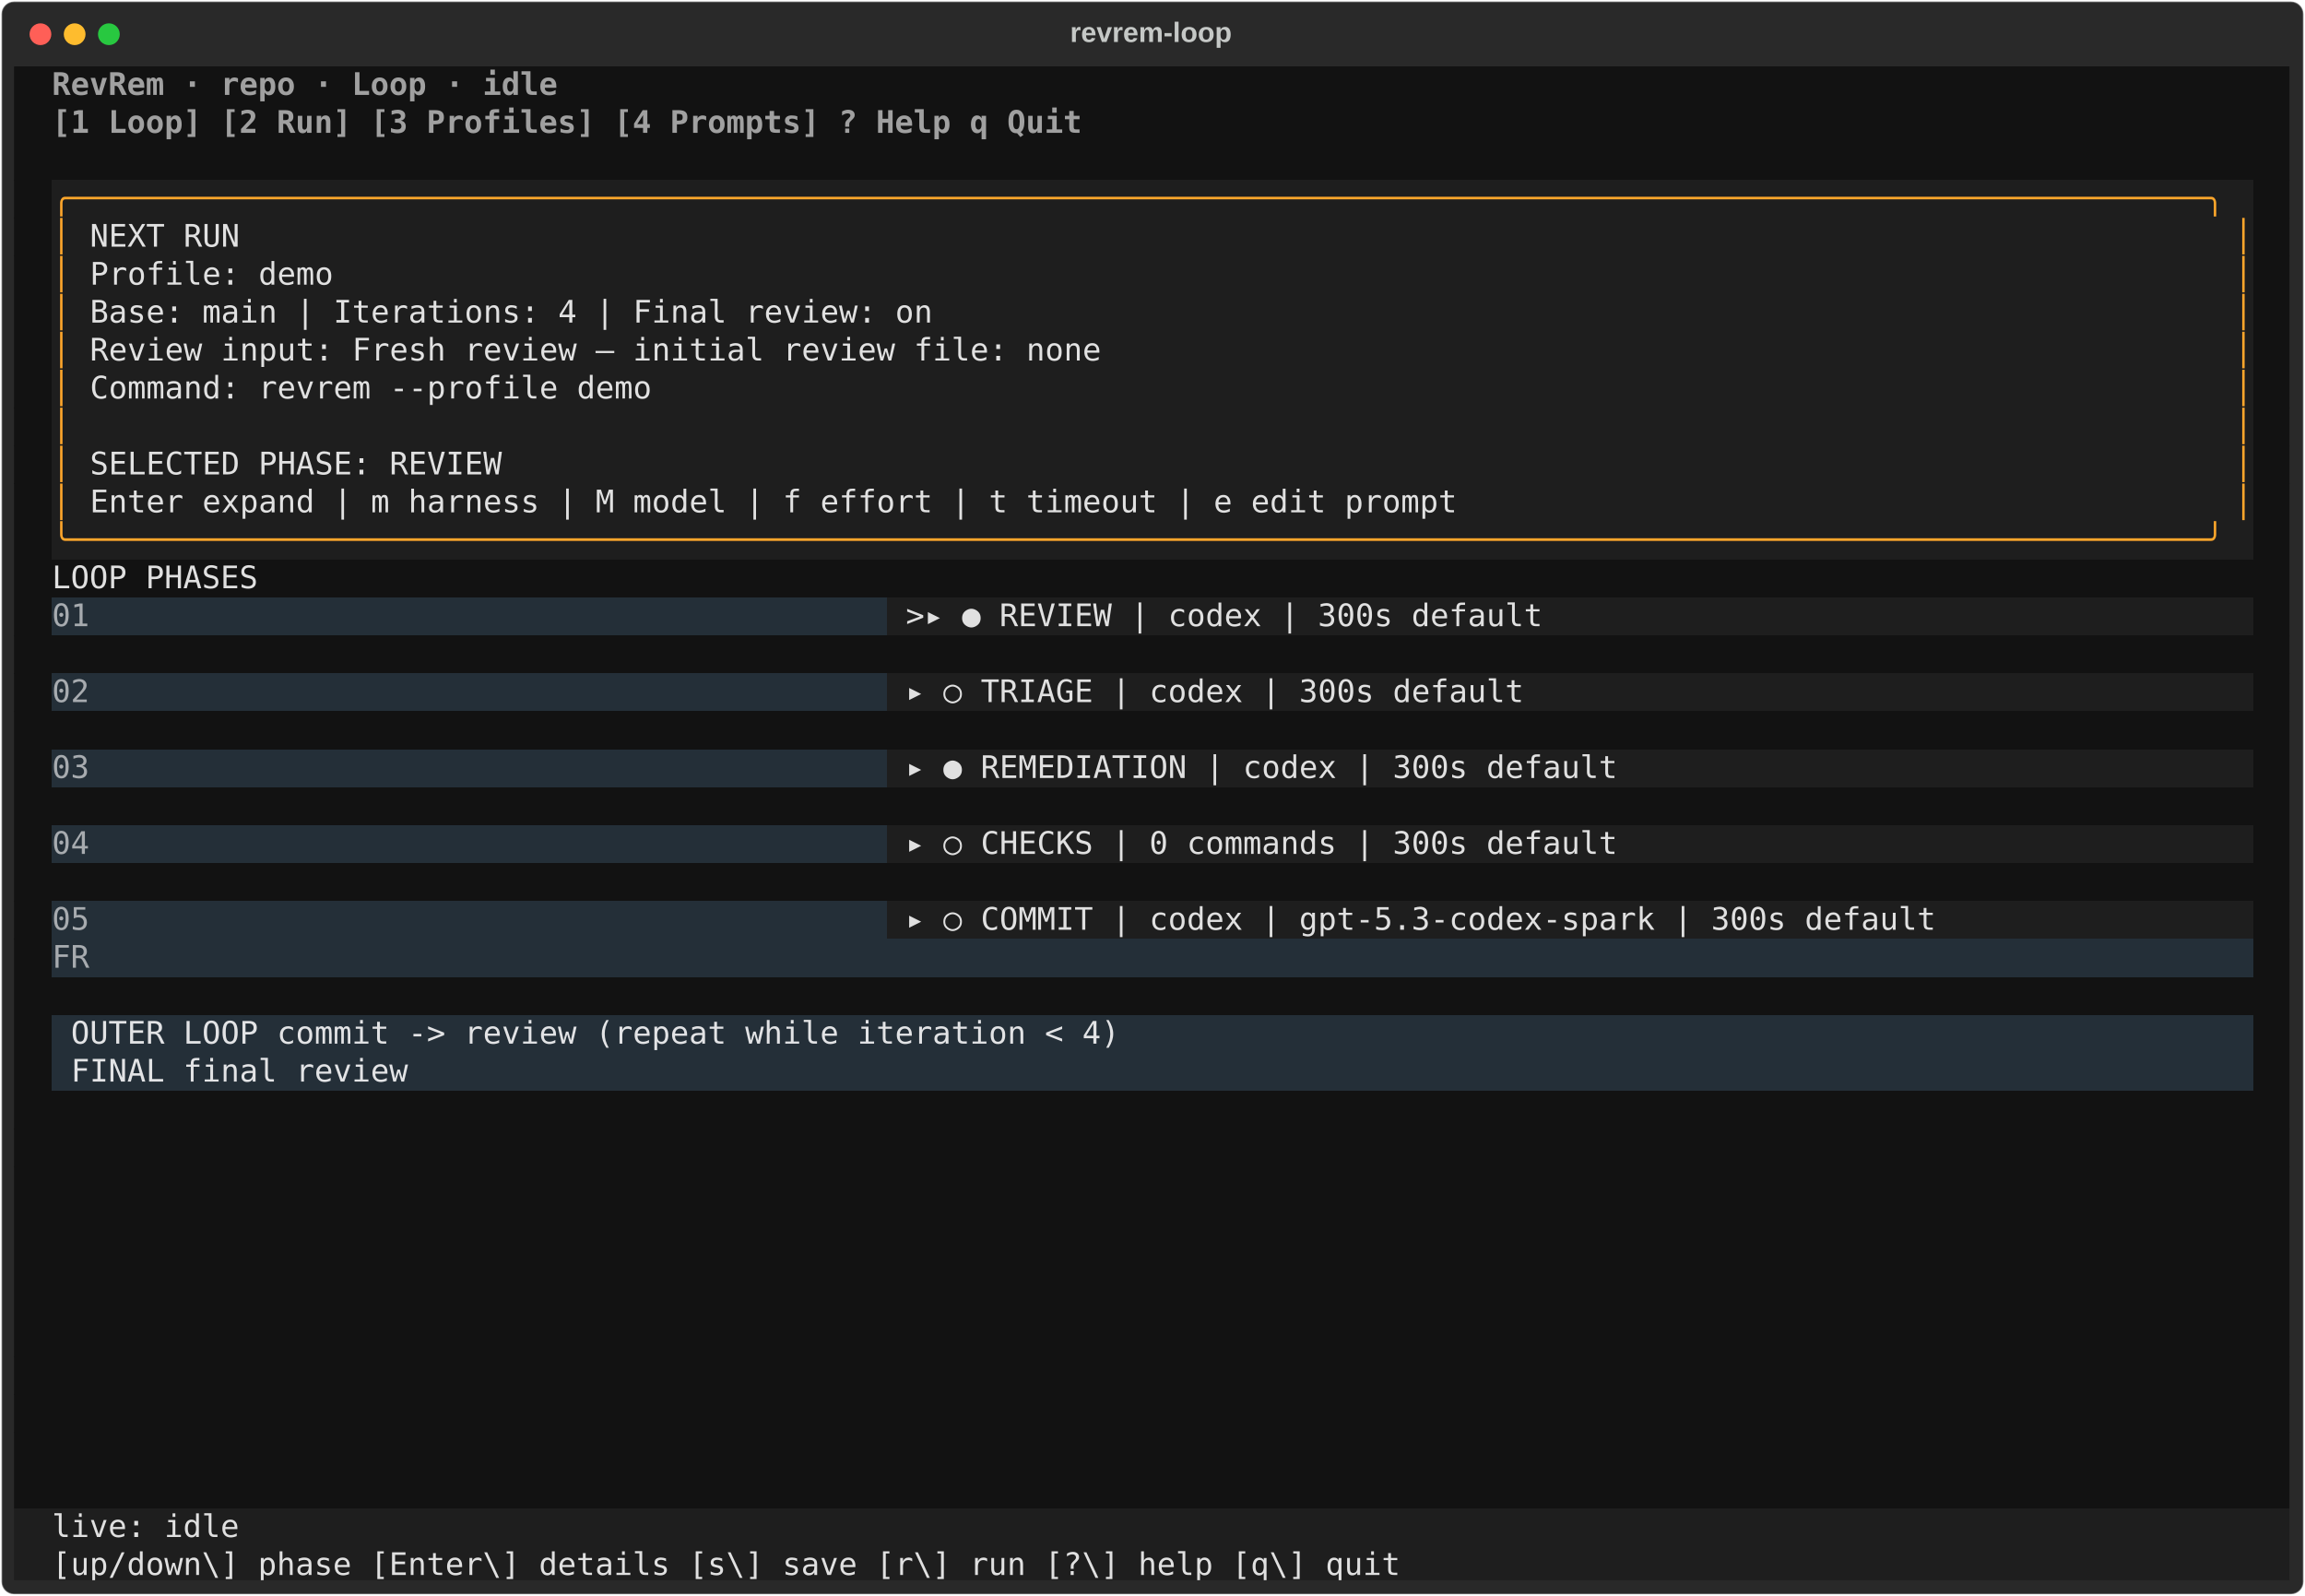
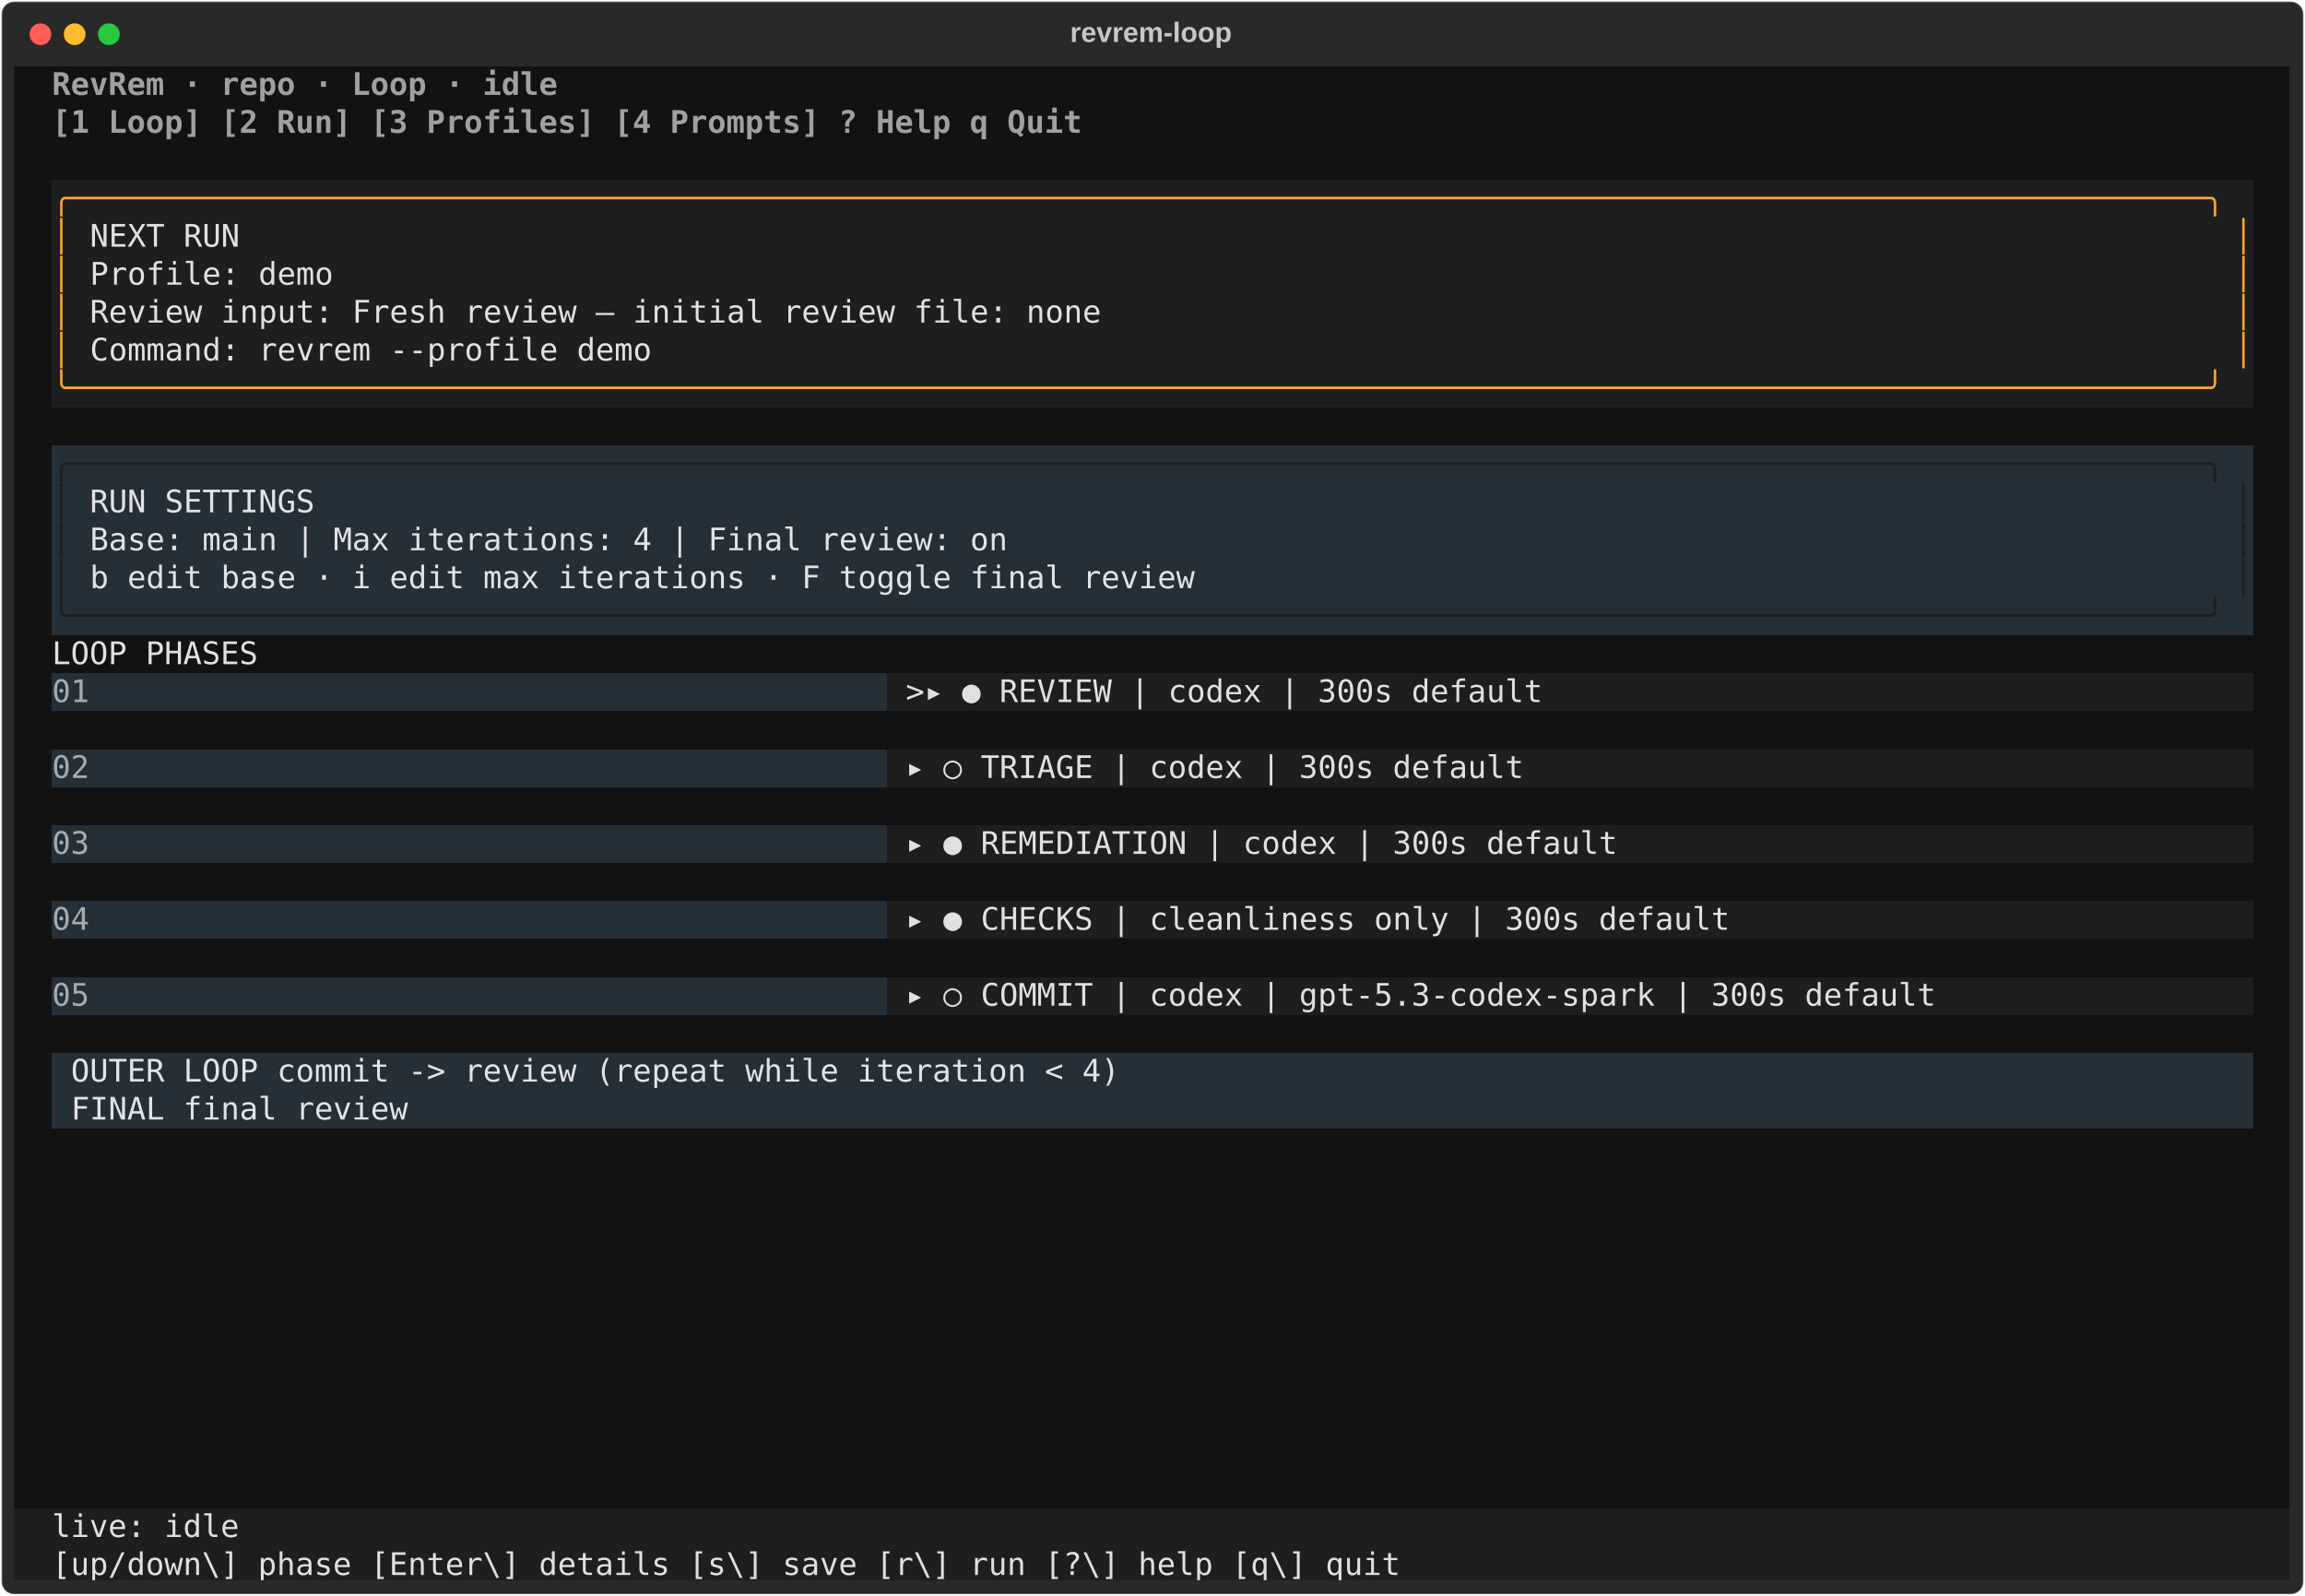
<svg xmlns="http://www.w3.org/2000/svg" class="rich-terminal" viewBox="0 0 1482 1026.0">
  <style>

    @font-face {
        font-family: "Fira Code";
        src: local("FiraCode-Regular"),
                url("https://cdnjs.cloudflare.com/ajax/libs/firacode/6.2.0/woff2/FiraCode-Regular.woff2") format("woff2"),
                url("https://cdnjs.cloudflare.com/ajax/libs/firacode/6.2.0/woff/FiraCode-Regular.woff") format("woff");
        font-style: normal;
        font-weight: 400;
    }
    @font-face {
        font-family: "Fira Code";
        src: local("FiraCode-Bold"),
                url("https://cdnjs.cloudflare.com/ajax/libs/firacode/6.2.0/woff2/FiraCode-Bold.woff2") format("woff2"),
                url("https://cdnjs.cloudflare.com/ajax/libs/firacode/6.2.0/woff/FiraCode-Bold.woff") format("woff");
        font-style: bold;
        font-weight: 700;
    }

    .terminal-ID-matrix {
        font-family: Fira Code, monospace;
        font-size: 20px;
        line-height: 24.4px;
        font-variant-east-asian: full-width;
    }

    .terminal-ID-title {
        font-size: 18px;
        font-weight: bold;
        font-family: arial;
    }

    .terminal-ID-r1 { fill: #c5c8c6 }
.terminal-ID-r2 { fill: #a0a0a0;font-weight: bold }
.terminal-ID-r3 { fill: #fea62b }
.terminal-ID-r4 { fill: #e1e1e1 }
- .terminal-ID-r5 { fill: #e0e0e0 }
- .terminal-ID-r6 { fill: #a7abaf }
- .terminal-ID-r7 { fill: #e2e3e5 }
+ .terminal-ID-r5 { fill: #1e1e1e }
+ .terminal-ID-r6 { fill: #e2e3e5 }
+ .terminal-ID-r7 { fill: #e0e0e0 }
+ .terminal-ID-r8 { fill: #a7abaf }
    </style>
  <defs>
    <clipPath id="terminal-ID-clip-terminal">
      <rect x="0" y="0" width="1463.0" height="975.0" />
    </clipPath>
    <clipPath id="terminal-ID-line-0">
      <rect x="0" y="1.5" width="1464" height="24.65" />
    </clipPath>
    <clipPath id="terminal-ID-line-1">
      <rect x="0" y="25.9" width="1464" height="24.65" />
    </clipPath>
    <clipPath id="terminal-ID-line-2">
      <rect x="0" y="50.3" width="1464" height="24.65" />
    </clipPath>
    <clipPath id="terminal-ID-line-3">
      <rect x="0" y="74.7" width="1464" height="24.65" />
    </clipPath>
    <clipPath id="terminal-ID-line-4">
      <rect x="0" y="99.1" width="1464" height="24.65" />
    </clipPath>
    <clipPath id="terminal-ID-line-5">
      <rect x="0" y="123.5" width="1464" height="24.65" />
    </clipPath>
    <clipPath id="terminal-ID-line-6">
      <rect x="0" y="147.9" width="1464" height="24.65" />
    </clipPath>
    <clipPath id="terminal-ID-line-7">
      <rect x="0" y="172.3" width="1464" height="24.65" />
    </clipPath>
    <clipPath id="terminal-ID-line-8">
      <rect x="0" y="196.7" width="1464" height="24.65" />
    </clipPath>
    <clipPath id="terminal-ID-line-9">
      <rect x="0" y="221.1" width="1464" height="24.65" />
    </clipPath>
    <clipPath id="terminal-ID-line-10">
      <rect x="0" y="245.5" width="1464" height="24.65" />
    </clipPath>
    <clipPath id="terminal-ID-line-11">
      <rect x="0" y="269.9" width="1464" height="24.65" />
    </clipPath>
    <clipPath id="terminal-ID-line-12">
      <rect x="0" y="294.3" width="1464" height="24.65" />
    </clipPath>
    <clipPath id="terminal-ID-line-13">
      <rect x="0" y="318.7" width="1464" height="24.65" />
    </clipPath>
    <clipPath id="terminal-ID-line-14">
      <rect x="0" y="343.1" width="1464" height="24.65" />
    </clipPath>
    <clipPath id="terminal-ID-line-15">
      <rect x="0" y="367.5" width="1464" height="24.65" />
    </clipPath>
    <clipPath id="terminal-ID-line-16">
      <rect x="0" y="391.9" width="1464" height="24.65" />
    </clipPath>
    <clipPath id="terminal-ID-line-17">
      <rect x="0" y="416.3" width="1464" height="24.65" />
    </clipPath>
    <clipPath id="terminal-ID-line-18">
      <rect x="0" y="440.7" width="1464" height="24.65" />
    </clipPath>
    <clipPath id="terminal-ID-line-19">
      <rect x="0" y="465.1" width="1464" height="24.65" />
    </clipPath>
    <clipPath id="terminal-ID-line-20">
      <rect x="0" y="489.5" width="1464" height="24.65" />
    </clipPath>
    <clipPath id="terminal-ID-line-21">
      <rect x="0" y="513.9" width="1464" height="24.65" />
    </clipPath>
    <clipPath id="terminal-ID-line-22">
      <rect x="0" y="538.3" width="1464" height="24.65" />
    </clipPath>
    <clipPath id="terminal-ID-line-23">
      <rect x="0" y="562.7" width="1464" height="24.65" />
    </clipPath>
    <clipPath id="terminal-ID-line-24">
      <rect x="0" y="587.1" width="1464" height="24.65" />
    </clipPath>
    <clipPath id="terminal-ID-line-25">
      <rect x="0" y="611.5" width="1464" height="24.65" />
    </clipPath>
    <clipPath id="terminal-ID-line-26">
      <rect x="0" y="635.9" width="1464" height="24.65" />
    </clipPath>
    <clipPath id="terminal-ID-line-27">
      <rect x="0" y="660.3" width="1464" height="24.65" />
    </clipPath>
    <clipPath id="terminal-ID-line-28">
      <rect x="0" y="684.7" width="1464" height="24.65" />
    </clipPath>
    <clipPath id="terminal-ID-line-29">
      <rect x="0" y="709.1" width="1464" height="24.65" />
    </clipPath>
    <clipPath id="terminal-ID-line-30">
      <rect x="0" y="733.5" width="1464" height="24.65" />
    </clipPath>
    <clipPath id="terminal-ID-line-31">
      <rect x="0" y="757.9" width="1464" height="24.65" />
    </clipPath>
    <clipPath id="terminal-ID-line-32">
      <rect x="0" y="782.3" width="1464" height="24.65" />
    </clipPath>
    <clipPath id="terminal-ID-line-33">
      <rect x="0" y="806.7" width="1464" height="24.65" />
    </clipPath>
    <clipPath id="terminal-ID-line-34">
      <rect x="0" y="831.1" width="1464" height="24.65" />
    </clipPath>
    <clipPath id="terminal-ID-line-35">
      <rect x="0" y="855.5" width="1464" height="24.65" />
    </clipPath>
    <clipPath id="terminal-ID-line-36">
      <rect x="0" y="879.9" width="1464" height="24.65" />
    </clipPath>
    <clipPath id="terminal-ID-line-37">
      <rect x="0" y="904.3" width="1464" height="24.65" />
    </clipPath>
    <clipPath id="terminal-ID-line-38">
      <rect x="0" y="928.7" width="1464" height="24.65" />
    </clipPath>
  </defs>
  <rect fill="#292929" stroke="rgba(255,255,255,0.35)" stroke-width="1" x="1" y="1" width="1480" height="1024" rx="8" />
  <text class="terminal-ID-title" fill="#c5c8c6" text-anchor="middle" x="740" y="27">revrem-loop</text>
  <g transform="translate(26,22)">
    <circle cx="0" cy="0" r="7" fill="#ff5f57" />
    <circle cx="22" cy="0" r="7" fill="#febc2e" />
    <circle cx="44" cy="0" r="7" fill="#28c840" />
  </g>
  <g transform="translate(9, 41)" clip-path="url(#terminal-ID-clip-terminal)">
    <rect fill="#121212" x="0" y="1.5" width="24.4" height="24.65" shape-rendering="crispEdges" />
    <rect fill="#121212" x="24.4" y="1.5" width="329.4" height="24.65" shape-rendering="crispEdges" />
    <rect fill="#121212" x="353.8" y="1.5" width="1110.2" height="24.65" shape-rendering="crispEdges" />
    <rect fill="#121212" x="0" y="25.9" width="24.4" height="24.65" shape-rendering="crispEdges" />
    <rect fill="#121212" x="24.4" y="25.9" width="732" height="24.65" shape-rendering="crispEdges" />
    <rect fill="#121212" x="756.4" y="25.9" width="707.6" height="24.65" shape-rendering="crispEdges" />
    <rect fill="#121212" x="0" y="50.3" width="1464" height="24.65" shape-rendering="crispEdges" />
    <rect fill="#121212" x="0" y="74.7" width="24.4" height="24.65" shape-rendering="crispEdges" />
    <rect fill="#1e1e1e" x="24.4" y="74.7" width="1415.2" height="24.65" shape-rendering="crispEdges" />
    <rect fill="#121212" x="1439.6" y="74.7" width="24.4" height="24.65" shape-rendering="crispEdges" />
    <rect fill="#121212" x="0" y="99.1" width="24.4" height="24.65" shape-rendering="crispEdges" />
    <rect fill="#1e1e1e" x="24.4" y="99.1" width="12.2" height="24.65" shape-rendering="crispEdges" />
    <rect fill="#1e1e1e" x="36.6" y="99.1" width="12.2" height="24.65" shape-rendering="crispEdges" />
    <rect fill="#1e1e1e" x="48.8" y="99.1" width="97.6" height="24.65" shape-rendering="crispEdges" />
    <rect fill="#1e1e1e" x="146.4" y="99.1" width="1281" height="24.65" shape-rendering="crispEdges" />
    <rect fill="#1e1e1e" x="1427.4" y="99.1" width="12.2" height="24.65" shape-rendering="crispEdges" />
    <rect fill="#121212" x="1439.6" y="99.1" width="24.4" height="24.65" shape-rendering="crispEdges" />
    <rect fill="#121212" x="0" y="123.5" width="24.4" height="24.65" shape-rendering="crispEdges" />
    <rect fill="#1e1e1e" x="24.4" y="123.5" width="12.2" height="24.65" shape-rendering="crispEdges" />
    <rect fill="#1e1e1e" x="36.6" y="123.5" width="12.2" height="24.65" shape-rendering="crispEdges" />
    <rect fill="#1e1e1e" x="48.8" y="123.5" width="158.6" height="24.65" shape-rendering="crispEdges" />
    <rect fill="#1e1e1e" x="207.4" y="123.5" width="1220" height="24.65" shape-rendering="crispEdges" />
    <rect fill="#1e1e1e" x="1427.4" y="123.5" width="12.2" height="24.65" shape-rendering="crispEdges" />
    <rect fill="#121212" x="1439.6" y="123.5" width="24.4" height="24.65" shape-rendering="crispEdges" />
    <rect fill="#121212" x="0" y="147.9" width="24.4" height="24.65" shape-rendering="crispEdges" />
    <rect fill="#1e1e1e" x="24.4" y="147.9" width="12.2" height="24.65" shape-rendering="crispEdges" />
    <rect fill="#1e1e1e" x="36.6" y="147.9" width="12.2" height="24.65" shape-rendering="crispEdges" />
-     <rect fill="#1e1e1e" x="48.8" y="147.9" width="549" height="24.65" shape-rendering="crispEdges" />
-     <rect fill="#1e1e1e" x="597.8" y="147.9" width="829.6" height="24.65" shape-rendering="crispEdges" />
+     <rect fill="#1e1e1e" x="48.8" y="147.9" width="658.8" height="24.65" shape-rendering="crispEdges" />
+     <rect fill="#1e1e1e" x="707.6" y="147.9" width="719.8" height="24.65" shape-rendering="crispEdges" />
    <rect fill="#1e1e1e" x="1427.4" y="147.9" width="12.2" height="24.65" shape-rendering="crispEdges" />
    <rect fill="#121212" x="1439.6" y="147.9" width="24.4" height="24.65" shape-rendering="crispEdges" />
    <rect fill="#121212" x="0" y="172.3" width="24.4" height="24.65" shape-rendering="crispEdges" />
    <rect fill="#1e1e1e" x="24.4" y="172.3" width="12.2" height="24.65" shape-rendering="crispEdges" />
    <rect fill="#1e1e1e" x="36.6" y="172.3" width="12.2" height="24.65" shape-rendering="crispEdges" />
-     <rect fill="#1e1e1e" x="48.8" y="172.3" width="658.8" height="24.65" shape-rendering="crispEdges" />
-     <rect fill="#1e1e1e" x="707.6" y="172.3" width="719.8" height="24.65" shape-rendering="crispEdges" />
+     <rect fill="#1e1e1e" x="48.8" y="172.3" width="366" height="24.65" shape-rendering="crispEdges" />
+     <rect fill="#1e1e1e" x="414.8" y="172.3" width="1012.6" height="24.65" shape-rendering="crispEdges" />
    <rect fill="#1e1e1e" x="1427.4" y="172.3" width="12.2" height="24.65" shape-rendering="crispEdges" />
    <rect fill="#121212" x="1439.6" y="172.3" width="24.4" height="24.65" shape-rendering="crispEdges" />
    <rect fill="#121212" x="0" y="196.7" width="24.4" height="24.65" shape-rendering="crispEdges" />
-     <rect fill="#1e1e1e" x="24.4" y="196.7" width="12.2" height="24.65" shape-rendering="crispEdges" />
-     <rect fill="#1e1e1e" x="36.6" y="196.7" width="12.2" height="24.65" shape-rendering="crispEdges" />
-     <rect fill="#1e1e1e" x="48.8" y="196.7" width="366" height="24.65" shape-rendering="crispEdges" />
-     <rect fill="#1e1e1e" x="414.8" y="196.7" width="1012.6" height="24.65" shape-rendering="crispEdges" />
-     <rect fill="#1e1e1e" x="1427.4" y="196.7" width="12.2" height="24.65" shape-rendering="crispEdges" />
+     <rect fill="#1e1e1e" x="24.4" y="196.7" width="1415.2" height="24.65" shape-rendering="crispEdges" />
    <rect fill="#121212" x="1439.6" y="196.7" width="24.4" height="24.65" shape-rendering="crispEdges" />
-     <rect fill="#121212" x="0" y="221.1" width="24.4" height="24.65" shape-rendering="crispEdges" />
-     <rect fill="#1e1e1e" x="24.4" y="221.1" width="12.2" height="24.65" shape-rendering="crispEdges" />
-     <rect fill="#1e1e1e" x="36.6" y="221.1" width="12.2" height="24.65" shape-rendering="crispEdges" />
-     <rect fill="#1e1e1e" x="48.8" y="221.1" width="0" height="24.65" shape-rendering="crispEdges" />
-     <rect fill="#1e1e1e" x="48.8" y="221.1" width="1378.6" height="24.65" shape-rendering="crispEdges" />
-     <rect fill="#1e1e1e" x="1427.4" y="221.1" width="12.2" height="24.65" shape-rendering="crispEdges" />
-     <rect fill="#121212" x="1439.6" y="221.1" width="24.4" height="24.65" shape-rendering="crispEdges" />
+     <rect fill="#121212" x="0" y="221.1" width="1464" height="24.65" shape-rendering="crispEdges" />
    <rect fill="#121212" x="0" y="245.5" width="24.4" height="24.65" shape-rendering="crispEdges" />
-     <rect fill="#1e1e1e" x="24.4" y="245.5" width="12.2" height="24.65" shape-rendering="crispEdges" />
-     <rect fill="#1e1e1e" x="36.6" y="245.5" width="12.2" height="24.65" shape-rendering="crispEdges" />
-     <rect fill="#1e1e1e" x="48.8" y="245.5" width="268.4" height="24.65" shape-rendering="crispEdges" />
-     <rect fill="#1e1e1e" x="317.2" y="245.5" width="1110.2" height="24.65" shape-rendering="crispEdges" />
-     <rect fill="#1e1e1e" x="1427.4" y="245.5" width="12.2" height="24.65" shape-rendering="crispEdges" />
+     <rect fill="#242f38" x="24.4" y="245.5" width="1415.2" height="24.65" shape-rendering="crispEdges" />
    <rect fill="#121212" x="1439.6" y="245.5" width="24.4" height="24.65" shape-rendering="crispEdges" />
    <rect fill="#121212" x="0" y="269.9" width="24.4" height="24.65" shape-rendering="crispEdges" />
-     <rect fill="#1e1e1e" x="24.4" y="269.9" width="12.2" height="24.65" shape-rendering="crispEdges" />
-     <rect fill="#1e1e1e" x="36.6" y="269.9" width="12.2" height="24.65" shape-rendering="crispEdges" />
-     <rect fill="#1e1e1e" x="48.8" y="269.9" width="890.6" height="24.65" shape-rendering="crispEdges" />
-     <rect fill="#1e1e1e" x="939.4" y="269.9" width="488" height="24.65" shape-rendering="crispEdges" />
-     <rect fill="#1e1e1e" x="1427.4" y="269.9" width="12.2" height="24.65" shape-rendering="crispEdges" />
+     <rect fill="#242f38" x="24.4" y="269.9" width="12.2" height="24.65" shape-rendering="crispEdges" />
+     <rect fill="#242f38" x="36.6" y="269.9" width="12.2" height="24.65" shape-rendering="crispEdges" />
+     <rect fill="#242f38" x="48.8" y="269.9" width="146.4" height="24.65" shape-rendering="crispEdges" />
+     <rect fill="#242f38" x="195.2" y="269.9" width="1232.2" height="24.65" shape-rendering="crispEdges" />
+     <rect fill="#242f38" x="1427.4" y="269.9" width="12.2" height="24.65" shape-rendering="crispEdges" />
    <rect fill="#121212" x="1439.6" y="269.9" width="24.4" height="24.65" shape-rendering="crispEdges" />
    <rect fill="#121212" x="0" y="294.3" width="24.4" height="24.65" shape-rendering="crispEdges" />
-     <rect fill="#1e1e1e" x="24.4" y="294.3" width="1415.2" height="24.65" shape-rendering="crispEdges" />
+     <rect fill="#242f38" x="24.4" y="294.3" width="12.2" height="24.65" shape-rendering="crispEdges" />
+     <rect fill="#242f38" x="36.6" y="294.3" width="12.2" height="24.65" shape-rendering="crispEdges" />
+     <rect fill="#242f38" x="48.8" y="294.3" width="597.8" height="24.65" shape-rendering="crispEdges" />
+     <rect fill="#242f38" x="646.6" y="294.3" width="780.8" height="24.65" shape-rendering="crispEdges" />
+     <rect fill="#242f38" x="1427.4" y="294.3" width="12.2" height="24.65" shape-rendering="crispEdges" />
    <rect fill="#121212" x="1439.6" y="294.3" width="24.4" height="24.65" shape-rendering="crispEdges" />
    <rect fill="#121212" x="0" y="318.7" width="24.4" height="24.65" shape-rendering="crispEdges" />
-     <rect fill="#121212" x="24.4" y="318.7" width="134.2" height="24.65" shape-rendering="crispEdges" />
-     <rect fill="#121212" x="158.6" y="318.7" width="1305.4" height="24.65" shape-rendering="crispEdges" />
+     <rect fill="#242f38" x="24.4" y="318.7" width="12.2" height="24.65" shape-rendering="crispEdges" />
+     <rect fill="#242f38" x="36.6" y="318.7" width="12.2" height="24.65" shape-rendering="crispEdges" />
+     <rect fill="#242f38" x="48.8" y="318.7" width="719.8" height="24.65" shape-rendering="crispEdges" />
+     <rect fill="#242f38" x="768.6" y="318.7" width="658.8" height="24.65" shape-rendering="crispEdges" />
+     <rect fill="#242f38" x="1427.4" y="318.7" width="12.2" height="24.65" shape-rendering="crispEdges" />
+     <rect fill="#121212" x="1439.6" y="318.7" width="24.4" height="24.65" shape-rendering="crispEdges" />
    <rect fill="#121212" x="0" y="343.1" width="24.4" height="24.65" shape-rendering="crispEdges" />
-     <rect fill="#242f38" x="24.4" y="343.1" width="24.4" height="24.65" shape-rendering="crispEdges" />
-     <rect fill="#242f38" x="48.8" y="343.1" width="512.4" height="24.65" shape-rendering="crispEdges" />
-     <rect fill="#1e1e1e" x="561.2" y="343.1" width="12.2" height="24.65" shape-rendering="crispEdges" />
-     <rect fill="#1e1e1e" x="573.4" y="343.1" width="475.8" height="24.65" shape-rendering="crispEdges" />
-     <rect fill="#1e1e1e" x="1049.2" y="343.1" width="390.4" height="24.65" shape-rendering="crispEdges" />
+     <rect fill="#242f38" x="24.4" y="343.1" width="1415.2" height="24.65" shape-rendering="crispEdges" />
    <rect fill="#121212" x="1439.6" y="343.1" width="24.4" height="24.65" shape-rendering="crispEdges" />
-     <rect fill="#121212" x="0" y="367.5" width="1464" height="24.65" shape-rendering="crispEdges" />
+     <rect fill="#121212" x="0" y="367.5" width="24.4" height="24.65" shape-rendering="crispEdges" />
+     <rect fill="#121212" x="24.4" y="367.5" width="134.2" height="24.65" shape-rendering="crispEdges" />
+     <rect fill="#121212" x="158.6" y="367.5" width="1305.4" height="24.65" shape-rendering="crispEdges" />
    <rect fill="#121212" x="0" y="391.9" width="24.4" height="24.65" shape-rendering="crispEdges" />
    <rect fill="#242f38" x="24.4" y="391.9" width="24.4" height="24.65" shape-rendering="crispEdges" />
    <rect fill="#242f38" x="48.8" y="391.9" width="512.4" height="24.65" shape-rendering="crispEdges" />
    <rect fill="#1e1e1e" x="561.2" y="391.9" width="12.2" height="24.65" shape-rendering="crispEdges" />
    <rect fill="#1e1e1e" x="573.4" y="391.9" width="475.8" height="24.65" shape-rendering="crispEdges" />
    <rect fill="#1e1e1e" x="1049.2" y="391.9" width="390.4" height="24.65" shape-rendering="crispEdges" />
    <rect fill="#121212" x="1439.6" y="391.9" width="24.4" height="24.65" shape-rendering="crispEdges" />
    <rect fill="#121212" x="0" y="416.3" width="1464" height="24.65" shape-rendering="crispEdges" />
    <rect fill="#121212" x="0" y="440.7" width="24.4" height="24.65" shape-rendering="crispEdges" />
    <rect fill="#242f38" x="24.4" y="440.7" width="24.4" height="24.65" shape-rendering="crispEdges" />
    <rect fill="#242f38" x="48.8" y="440.7" width="512.4" height="24.65" shape-rendering="crispEdges" />
    <rect fill="#1e1e1e" x="561.2" y="440.7" width="12.2" height="24.65" shape-rendering="crispEdges" />
    <rect fill="#1e1e1e" x="573.4" y="440.7" width="475.8" height="24.65" shape-rendering="crispEdges" />
    <rect fill="#1e1e1e" x="1049.2" y="440.7" width="390.4" height="24.65" shape-rendering="crispEdges" />
    <rect fill="#121212" x="1439.6" y="440.7" width="24.4" height="24.65" shape-rendering="crispEdges" />
    <rect fill="#121212" x="0" y="465.1" width="1464" height="24.65" shape-rendering="crispEdges" />
    <rect fill="#121212" x="0" y="489.5" width="24.4" height="24.65" shape-rendering="crispEdges" />
    <rect fill="#242f38" x="24.4" y="489.5" width="24.4" height="24.65" shape-rendering="crispEdges" />
    <rect fill="#242f38" x="48.8" y="489.5" width="512.4" height="24.65" shape-rendering="crispEdges" />
    <rect fill="#1e1e1e" x="561.2" y="489.5" width="12.2" height="24.65" shape-rendering="crispEdges" />
-     <rect fill="#1e1e1e" x="573.4" y="489.5" width="536.8" height="24.65" shape-rendering="crispEdges" />
-     <rect fill="#1e1e1e" x="1110.2" y="489.5" width="329.4" height="24.65" shape-rendering="crispEdges" />
+     <rect fill="#1e1e1e" x="573.4" y="489.5" width="475.8" height="24.65" shape-rendering="crispEdges" />
+     <rect fill="#1e1e1e" x="1049.2" y="489.5" width="390.4" height="24.65" shape-rendering="crispEdges" />
    <rect fill="#121212" x="1439.6" y="489.5" width="24.4" height="24.65" shape-rendering="crispEdges" />
    <rect fill="#121212" x="0" y="513.9" width="1464" height="24.65" shape-rendering="crispEdges" />
    <rect fill="#121212" x="0" y="538.3" width="24.4" height="24.65" shape-rendering="crispEdges" />
    <rect fill="#242f38" x="24.4" y="538.3" width="24.4" height="24.65" shape-rendering="crispEdges" />
    <rect fill="#242f38" x="48.8" y="538.3" width="512.4" height="24.65" shape-rendering="crispEdges" />
    <rect fill="#1e1e1e" x="561.2" y="538.3" width="12.2" height="24.65" shape-rendering="crispEdges" />
-     <rect fill="#1e1e1e" x="573.4" y="538.3" width="744.2" height="24.65" shape-rendering="crispEdges" />
-     <rect fill="#1e1e1e" x="1317.6" y="538.3" width="122" height="24.65" shape-rendering="crispEdges" />
+     <rect fill="#1e1e1e" x="573.4" y="538.3" width="610" height="24.65" shape-rendering="crispEdges" />
+     <rect fill="#1e1e1e" x="1183.4" y="538.3" width="256.2" height="24.65" shape-rendering="crispEdges" />
    <rect fill="#121212" x="1439.6" y="538.3" width="24.4" height="24.65" shape-rendering="crispEdges" />
-     <rect fill="#121212" x="0" y="562.7" width="24.4" height="24.65" shape-rendering="crispEdges" />
-     <rect fill="#242f38" x="24.4" y="562.7" width="24.4" height="24.65" shape-rendering="crispEdges" />
-     <rect fill="#242f38" x="48.8" y="562.7" width="1390.8" height="24.65" shape-rendering="crispEdges" />
-     <rect fill="#121212" x="1439.6" y="562.7" width="24.4" height="24.65" shape-rendering="crispEdges" />
-     <rect fill="#121212" x="0" y="587.1" width="1464" height="24.65" shape-rendering="crispEdges" />
-     <rect fill="#121212" x="0" y="611.5" width="24.4" height="24.65" shape-rendering="crispEdges" />
-     <rect fill="#242f38" x="24.4" y="611.5" width="12.2" height="24.65" shape-rendering="crispEdges" />
-     <rect fill="#242f38" x="36.6" y="611.5" width="768.6" height="24.65" shape-rendering="crispEdges" />
-     <rect fill="#242f38" x="805.2" y="611.5" width="634.4" height="24.65" shape-rendering="crispEdges" />
-     <rect fill="#121212" x="1439.6" y="611.5" width="24.4" height="24.65" shape-rendering="crispEdges" />
+     <rect fill="#121212" x="0" y="562.7" width="1464" height="24.65" shape-rendering="crispEdges" />
+     <rect fill="#121212" x="0" y="587.1" width="24.4" height="24.65" shape-rendering="crispEdges" />
+     <rect fill="#242f38" x="24.4" y="587.1" width="24.4" height="24.65" shape-rendering="crispEdges" />
+     <rect fill="#242f38" x="48.8" y="587.1" width="512.4" height="24.65" shape-rendering="crispEdges" />
+     <rect fill="#1e1e1e" x="561.2" y="587.1" width="12.2" height="24.65" shape-rendering="crispEdges" />
+     <rect fill="#1e1e1e" x="573.4" y="587.1" width="744.2" height="24.65" shape-rendering="crispEdges" />
+     <rect fill="#1e1e1e" x="1317.6" y="587.1" width="122" height="24.65" shape-rendering="crispEdges" />
+     <rect fill="#121212" x="1439.6" y="587.1" width="24.4" height="24.65" shape-rendering="crispEdges" />
+     <rect fill="#121212" x="0" y="611.5" width="1464" height="24.65" shape-rendering="crispEdges" />
    <rect fill="#121212" x="0" y="635.9" width="24.4" height="24.65" shape-rendering="crispEdges" />
    <rect fill="#242f38" x="24.4" y="635.9" width="12.2" height="24.65" shape-rendering="crispEdges" />
-     <rect fill="#242f38" x="36.6" y="635.9" width="305" height="24.65" shape-rendering="crispEdges" />
-     <rect fill="#242f38" x="341.6" y="635.9" width="1098" height="24.65" shape-rendering="crispEdges" />
+     <rect fill="#242f38" x="36.6" y="635.9" width="768.6" height="24.65" shape-rendering="crispEdges" />
+     <rect fill="#242f38" x="805.2" y="635.9" width="634.4" height="24.65" shape-rendering="crispEdges" />
    <rect fill="#121212" x="1439.6" y="635.9" width="24.4" height="24.65" shape-rendering="crispEdges" />
-     <rect fill="#121212" x="0" y="660.3" width="1464" height="24.65" shape-rendering="crispEdges" />
+     <rect fill="#121212" x="0" y="660.3" width="24.4" height="24.65" shape-rendering="crispEdges" />
+     <rect fill="#242f38" x="24.4" y="660.3" width="12.2" height="24.65" shape-rendering="crispEdges" />
+     <rect fill="#242f38" x="36.6" y="660.3" width="305" height="24.65" shape-rendering="crispEdges" />
+     <rect fill="#242f38" x="341.6" y="660.3" width="1098" height="24.65" shape-rendering="crispEdges" />
+     <rect fill="#121212" x="1439.6" y="660.3" width="24.4" height="24.65" shape-rendering="crispEdges" />
    <rect fill="#121212" x="0" y="684.7" width="1464" height="24.65" shape-rendering="crispEdges" />
    <rect fill="#121212" x="0" y="709.1" width="1464" height="24.65" shape-rendering="crispEdges" />
    <rect fill="#121212" x="0" y="733.5" width="1464" height="24.65" shape-rendering="crispEdges" />
    <rect fill="#121212" x="0" y="757.9" width="1464" height="24.65" shape-rendering="crispEdges" />
    <rect fill="#121212" x="0" y="782.3" width="1464" height="24.65" shape-rendering="crispEdges" />
    <rect fill="#121212" x="0" y="806.7" width="1464" height="24.65" shape-rendering="crispEdges" />
    <rect fill="#121212" x="0" y="831.1" width="1464" height="24.65" shape-rendering="crispEdges" />
    <rect fill="#121212" x="0" y="855.5" width="1464" height="24.65" shape-rendering="crispEdges" />
    <rect fill="#121212" x="0" y="879.9" width="1464" height="24.65" shape-rendering="crispEdges" />
    <rect fill="#121212" x="0" y="904.3" width="1464" height="24.65" shape-rendering="crispEdges" />
    <rect fill="#1e1e1e" x="0" y="928.7" width="24.4" height="24.65" shape-rendering="crispEdges" />
    <rect fill="#1e1e1e" x="24.4" y="928.7" width="122" height="24.65" shape-rendering="crispEdges" />
    <rect fill="#1e1e1e" x="146.4" y="928.7" width="1317.6" height="24.65" shape-rendering="crispEdges" />
    <rect fill="#1e1e1e" x="0" y="953.1" width="24.4" height="24.65" shape-rendering="crispEdges" />
    <rect fill="#1e1e1e" x="24.4" y="953.1" width="878.4" height="24.65" shape-rendering="crispEdges" />
    <rect fill="#1e1e1e" x="902.8" y="953.1" width="561.2" height="24.65" shape-rendering="crispEdges" />
    <g class="terminal-ID-matrix">
      <text class="terminal-ID-r2" x="24.4" y="20" textLength="329.4" clip-path="url(#terminal-ID-line-0)">RevRem · repo · Loop · idle</text>
      <text class="terminal-ID-r1" x="1464" y="20" textLength="12.2" clip-path="url(#terminal-ID-line-0)">
</text>
      <text class="terminal-ID-r2" x="24.4" y="44.4" textLength="732" clip-path="url(#terminal-ID-line-1)">[1 Loop]  [2 Run]  [3 Profiles]  [4 Prompts]  ? Help  q Quit</text>
      <text class="terminal-ID-r1" x="1464" y="44.4" textLength="12.2" clip-path="url(#terminal-ID-line-1)">
</text>
      <text class="terminal-ID-r1" x="1464" y="68.8" textLength="12.2" clip-path="url(#terminal-ID-line-2)">
</text>
      <text class="terminal-ID-r3" x="24.4" y="93.2" textLength="1415.2" clip-path="url(#terminal-ID-line-3)">╭──────────────────────────────────────────────────────────────────────────────────────────────────────────────────╮</text>
      <text class="terminal-ID-r1" x="1464" y="93.2" textLength="12.2" clip-path="url(#terminal-ID-line-3)">
</text>
      <text class="terminal-ID-r3" x="24.4" y="117.6" textLength="12.2" clip-path="url(#terminal-ID-line-4)">│</text>
      <text class="terminal-ID-r4" x="48.8" y="117.6" textLength="97.6" clip-path="url(#terminal-ID-line-4)">NEXT RUN</text>
      <text class="terminal-ID-r3" x="1427.4" y="117.6" textLength="12.2" clip-path="url(#terminal-ID-line-4)">│</text>
      <text class="terminal-ID-r1" x="1464" y="117.6" textLength="12.2" clip-path="url(#terminal-ID-line-4)">
</text>
      <text class="terminal-ID-r3" x="24.4" y="142" textLength="12.2" clip-path="url(#terminal-ID-line-5)">│</text>
      <text class="terminal-ID-r4" x="48.8" y="142" textLength="158.6" clip-path="url(#terminal-ID-line-5)">Profile: demo</text>
      <text class="terminal-ID-r3" x="1427.4" y="142" textLength="12.2" clip-path="url(#terminal-ID-line-5)">│</text>
      <text class="terminal-ID-r1" x="1464" y="142" textLength="12.2" clip-path="url(#terminal-ID-line-5)">
</text>
      <text class="terminal-ID-r3" x="24.4" y="166.4" textLength="12.2" clip-path="url(#terminal-ID-line-6)">│</text>
-       <text class="terminal-ID-r4" x="48.8" y="166.4" textLength="549" clip-path="url(#terminal-ID-line-6)">Base: main | Iterations: 4 | Final review: on</text>
+       <text class="terminal-ID-r4" x="48.8" y="166.4" textLength="658.8" clip-path="url(#terminal-ID-line-6)">Review input: Fresh review — initial review file: none</text>
      <text class="terminal-ID-r3" x="1427.4" y="166.4" textLength="12.2" clip-path="url(#terminal-ID-line-6)">│</text>
      <text class="terminal-ID-r1" x="1464" y="166.4" textLength="12.2" clip-path="url(#terminal-ID-line-6)">
</text>
      <text class="terminal-ID-r3" x="24.4" y="190.8" textLength="12.2" clip-path="url(#terminal-ID-line-7)">│</text>
-       <text class="terminal-ID-r4" x="48.8" y="190.8" textLength="658.8" clip-path="url(#terminal-ID-line-7)">Review input: Fresh review — initial review file: none</text>
+       <text class="terminal-ID-r4" x="48.8" y="190.8" textLength="366" clip-path="url(#terminal-ID-line-7)">Command: revrem --profile demo</text>
      <text class="terminal-ID-r3" x="1427.4" y="190.8" textLength="12.2" clip-path="url(#terminal-ID-line-7)">│</text>
      <text class="terminal-ID-r1" x="1464" y="190.8" textLength="12.2" clip-path="url(#terminal-ID-line-7)">
</text>
-       <text class="terminal-ID-r3" x="24.4" y="215.2" textLength="12.2" clip-path="url(#terminal-ID-line-8)">│</text>
-       <text class="terminal-ID-r4" x="48.8" y="215.2" textLength="366" clip-path="url(#terminal-ID-line-8)">Command: revrem --profile demo</text>
-       <text class="terminal-ID-r3" x="1427.4" y="215.2" textLength="12.2" clip-path="url(#terminal-ID-line-8)">│</text>
+       <text class="terminal-ID-r3" x="24.4" y="215.2" textLength="1415.2" clip-path="url(#terminal-ID-line-8)">╰──────────────────────────────────────────────────────────────────────────────────────────────────────────────────╯</text>
      <text class="terminal-ID-r1" x="1464" y="215.2" textLength="12.2" clip-path="url(#terminal-ID-line-8)">
</text>
-       <text class="terminal-ID-r3" x="24.4" y="239.6" textLength="12.2" clip-path="url(#terminal-ID-line-9)">│</text>
-       <text class="terminal-ID-r3" x="1427.4" y="239.6" textLength="12.2" clip-path="url(#terminal-ID-line-9)">│</text>
      <text class="terminal-ID-r1" x="1464" y="239.6" textLength="12.2" clip-path="url(#terminal-ID-line-9)">
</text>
-       <text class="terminal-ID-r3" x="24.4" y="264" textLength="12.2" clip-path="url(#terminal-ID-line-10)">│</text>
-       <text class="terminal-ID-r4" x="48.8" y="264" textLength="268.4" clip-path="url(#terminal-ID-line-10)">SELECTED PHASE: REVIEW</text>
-       <text class="terminal-ID-r3" x="1427.4" y="264" textLength="12.2" clip-path="url(#terminal-ID-line-10)">│</text>
+       <text class="terminal-ID-r5" x="24.4" y="264" textLength="1415.2" clip-path="url(#terminal-ID-line-10)">╭──────────────────────────────────────────────────────────────────────────────────────────────────────────────────╮</text>
      <text class="terminal-ID-r1" x="1464" y="264" textLength="12.2" clip-path="url(#terminal-ID-line-10)">
</text>
-       <text class="terminal-ID-r3" x="24.4" y="288.4" textLength="12.2" clip-path="url(#terminal-ID-line-11)">│</text>
-       <text class="terminal-ID-r4" x="48.8" y="288.4" textLength="890.6" clip-path="url(#terminal-ID-line-11)">Enter expand | m harness | M model | f effort | t timeout | e edit prompt</text>
-       <text class="terminal-ID-r3" x="1427.4" y="288.4" textLength="12.2" clip-path="url(#terminal-ID-line-11)">│</text>
+       <text class="terminal-ID-r5" x="24.4" y="288.4" textLength="12.2" clip-path="url(#terminal-ID-line-11)">│</text>
+       <text class="terminal-ID-r6" x="48.8" y="288.4" textLength="146.4" clip-path="url(#terminal-ID-line-11)">RUN SETTINGS</text>
+       <text class="terminal-ID-r5" x="1427.4" y="288.4" textLength="12.2" clip-path="url(#terminal-ID-line-11)">│</text>
      <text class="terminal-ID-r1" x="1464" y="288.4" textLength="12.2" clip-path="url(#terminal-ID-line-11)">
</text>
-       <text class="terminal-ID-r3" x="24.4" y="312.8" textLength="1415.2" clip-path="url(#terminal-ID-line-12)">╰──────────────────────────────────────────────────────────────────────────────────────────────────────────────────╯</text>
+       <text class="terminal-ID-r5" x="24.4" y="312.8" textLength="12.2" clip-path="url(#terminal-ID-line-12)">│</text>
+       <text class="terminal-ID-r6" x="48.8" y="312.8" textLength="597.8" clip-path="url(#terminal-ID-line-12)">Base: main | Max iterations: 4 | Final review: on</text>
+       <text class="terminal-ID-r5" x="1427.4" y="312.8" textLength="12.2" clip-path="url(#terminal-ID-line-12)">│</text>
      <text class="terminal-ID-r1" x="1464" y="312.8" textLength="12.2" clip-path="url(#terminal-ID-line-12)">
</text>
-       <text class="terminal-ID-r5" x="24.4" y="337.2" textLength="134.2" clip-path="url(#terminal-ID-line-13)">LOOP PHASES</text>
+       <text class="terminal-ID-r5" x="24.4" y="337.2" textLength="12.2" clip-path="url(#terminal-ID-line-13)">│</text>
+       <text class="terminal-ID-r6" x="48.8" y="337.2" textLength="719.8" clip-path="url(#terminal-ID-line-13)">b edit base · i edit max iterations · F toggle final review</text>
+       <text class="terminal-ID-r5" x="1427.4" y="337.2" textLength="12.2" clip-path="url(#terminal-ID-line-13)">│</text>
      <text class="terminal-ID-r1" x="1464" y="337.2" textLength="12.2" clip-path="url(#terminal-ID-line-13)">
</text>
-       <text class="terminal-ID-r6" x="24.4" y="361.6" textLength="24.4" clip-path="url(#terminal-ID-line-14)">01</text>
-       <text class="terminal-ID-r5" x="573.4" y="361.6" textLength="475.8" clip-path="url(#terminal-ID-line-14)">&gt;▸ ● REVIEW      | codex | 300s default</text>
+       <text class="terminal-ID-r5" x="24.4" y="361.6" textLength="1415.2" clip-path="url(#terminal-ID-line-14)">╰──────────────────────────────────────────────────────────────────────────────────────────────────────────────────╯</text>
      <text class="terminal-ID-r1" x="1464" y="361.6" textLength="12.2" clip-path="url(#terminal-ID-line-14)">
</text>
+       <text class="terminal-ID-r7" x="24.4" y="386" textLength="134.2" clip-path="url(#terminal-ID-line-15)">LOOP PHASES</text>
      <text class="terminal-ID-r1" x="1464" y="386" textLength="12.2" clip-path="url(#terminal-ID-line-15)">
</text>
-       <text class="terminal-ID-r6" x="24.4" y="410.4" textLength="24.4" clip-path="url(#terminal-ID-line-16)">02</text>
-       <text class="terminal-ID-r5" x="573.4" y="410.4" textLength="475.8" clip-path="url(#terminal-ID-line-16)"> ▸ ○ TRIAGE      | codex | 300s default</text>
+       <text class="terminal-ID-r8" x="24.4" y="410.4" textLength="24.4" clip-path="url(#terminal-ID-line-16)">01</text>
+       <text class="terminal-ID-r7" x="573.4" y="410.4" textLength="475.8" clip-path="url(#terminal-ID-line-16)">&gt;▸ ● REVIEW      | codex | 300s default</text>
      <text class="terminal-ID-r1" x="1464" y="410.4" textLength="12.2" clip-path="url(#terminal-ID-line-16)">
</text>
      <text class="terminal-ID-r1" x="1464" y="434.8" textLength="12.2" clip-path="url(#terminal-ID-line-17)">
</text>
-       <text class="terminal-ID-r6" x="24.4" y="459.2" textLength="24.4" clip-path="url(#terminal-ID-line-18)">03</text>
-       <text class="terminal-ID-r5" x="573.4" y="459.2" textLength="475.8" clip-path="url(#terminal-ID-line-18)"> ▸ ● REMEDIATION | codex | 300s default</text>
+       <text class="terminal-ID-r8" x="24.4" y="459.2" textLength="24.4" clip-path="url(#terminal-ID-line-18)">02</text>
+       <text class="terminal-ID-r7" x="573.4" y="459.2" textLength="475.8" clip-path="url(#terminal-ID-line-18)"> ▸ ○ TRIAGE      | codex | 300s default</text>
      <text class="terminal-ID-r1" x="1464" y="459.2" textLength="12.2" clip-path="url(#terminal-ID-line-18)">
</text>
      <text class="terminal-ID-r1" x="1464" y="483.6" textLength="12.2" clip-path="url(#terminal-ID-line-19)">
</text>
-       <text class="terminal-ID-r6" x="24.4" y="508" textLength="24.4" clip-path="url(#terminal-ID-line-20)">04</text>
-       <text class="terminal-ID-r5" x="573.4" y="508" textLength="536.8" clip-path="url(#terminal-ID-line-20)"> ▸ ○ CHECKS      | 0 commands | 300s default</text>
+       <text class="terminal-ID-r8" x="24.4" y="508" textLength="24.4" clip-path="url(#terminal-ID-line-20)">03</text>
+       <text class="terminal-ID-r7" x="573.4" y="508" textLength="475.8" clip-path="url(#terminal-ID-line-20)"> ▸ ● REMEDIATION | codex | 300s default</text>
      <text class="terminal-ID-r1" x="1464" y="508" textLength="12.2" clip-path="url(#terminal-ID-line-20)">
</text>
      <text class="terminal-ID-r1" x="1464" y="532.4" textLength="12.2" clip-path="url(#terminal-ID-line-21)">
</text>
-       <text class="terminal-ID-r6" x="24.4" y="556.8" textLength="24.4" clip-path="url(#terminal-ID-line-22)">05</text>
-       <text class="terminal-ID-r5" x="573.4" y="556.8" textLength="744.2" clip-path="url(#terminal-ID-line-22)"> ▸ ○ COMMIT      | codex | gpt-5.3-codex-spark | 300s default</text>
+       <text class="terminal-ID-r8" x="24.4" y="556.8" textLength="24.4" clip-path="url(#terminal-ID-line-22)">04</text>
+       <text class="terminal-ID-r7" x="573.4" y="556.8" textLength="610" clip-path="url(#terminal-ID-line-22)"> ▸ ● CHECKS      | cleanliness only | 300s default</text>
      <text class="terminal-ID-r1" x="1464" y="556.8" textLength="12.2" clip-path="url(#terminal-ID-line-22)">
</text>
-       <text class="terminal-ID-r6" x="24.4" y="581.2" textLength="24.4" clip-path="url(#terminal-ID-line-23)">FR</text>
      <text class="terminal-ID-r1" x="1464" y="581.2" textLength="12.2" clip-path="url(#terminal-ID-line-23)">
</text>
+       <text class="terminal-ID-r8" x="24.4" y="605.6" textLength="24.4" clip-path="url(#terminal-ID-line-24)">05</text>
+       <text class="terminal-ID-r7" x="573.4" y="605.6" textLength="744.2" clip-path="url(#terminal-ID-line-24)"> ▸ ○ COMMIT      | codex | gpt-5.3-codex-spark | 300s default</text>
      <text class="terminal-ID-r1" x="1464" y="605.6" textLength="12.2" clip-path="url(#terminal-ID-line-24)">
</text>
-       <text class="terminal-ID-r7" x="36.6" y="630" textLength="768.6" clip-path="url(#terminal-ID-line-25)">OUTER LOOP   commit -&gt; review      (repeat while iteration &lt; 4)</text>
      <text class="terminal-ID-r1" x="1464" y="630" textLength="12.2" clip-path="url(#terminal-ID-line-25)">
</text>
-       <text class="terminal-ID-r7" x="36.6" y="654.4" textLength="305" clip-path="url(#terminal-ID-line-26)">FINAL        final review</text>
+       <text class="terminal-ID-r6" x="36.6" y="654.4" textLength="768.6" clip-path="url(#terminal-ID-line-26)">OUTER LOOP   commit -&gt; review      (repeat while iteration &lt; 4)</text>
      <text class="terminal-ID-r1" x="1464" y="654.4" textLength="12.2" clip-path="url(#terminal-ID-line-26)">
</text>
+       <text class="terminal-ID-r6" x="36.6" y="678.8" textLength="305" clip-path="url(#terminal-ID-line-27)">FINAL        final review</text>
      <text class="terminal-ID-r1" x="1464" y="678.8" textLength="12.2" clip-path="url(#terminal-ID-line-27)">
</text>
      <text class="terminal-ID-r1" x="1464" y="703.2" textLength="12.2" clip-path="url(#terminal-ID-line-28)">
</text>
      <text class="terminal-ID-r1" x="1464" y="727.6" textLength="12.2" clip-path="url(#terminal-ID-line-29)">
</text>
      <text class="terminal-ID-r1" x="1464" y="752" textLength="12.2" clip-path="url(#terminal-ID-line-30)">
</text>
      <text class="terminal-ID-r1" x="1464" y="776.4" textLength="12.2" clip-path="url(#terminal-ID-line-31)">
</text>
      <text class="terminal-ID-r1" x="1464" y="800.8" textLength="12.2" clip-path="url(#terminal-ID-line-32)">
</text>
      <text class="terminal-ID-r1" x="1464" y="825.2" textLength="12.2" clip-path="url(#terminal-ID-line-33)">
</text>
      <text class="terminal-ID-r1" x="1464" y="849.6" textLength="12.2" clip-path="url(#terminal-ID-line-34)">
</text>
      <text class="terminal-ID-r1" x="1464" y="874" textLength="12.2" clip-path="url(#terminal-ID-line-35)">
</text>
      <text class="terminal-ID-r1" x="1464" y="898.4" textLength="12.2" clip-path="url(#terminal-ID-line-36)">
</text>
      <text class="terminal-ID-r1" x="1464" y="922.8" textLength="12.2" clip-path="url(#terminal-ID-line-37)">
</text>
-       <text class="terminal-ID-r5" x="24.4" y="947.2" textLength="122" clip-path="url(#terminal-ID-line-38)">live: idle</text>
+       <text class="terminal-ID-r7" x="24.4" y="947.2" textLength="122" clip-path="url(#terminal-ID-line-38)">live: idle</text>
      <text class="terminal-ID-r1" x="1464" y="947.2" textLength="12.2" clip-path="url(#terminal-ID-line-38)">
</text>
-       <text class="terminal-ID-r5" x="24.4" y="971.6" textLength="878.4" clip-path="url(#terminal-ID-line-39)">[up/down\] phase [Enter\] details [s\] save [r\] run [?\] help [q\] quit</text>
+       <text class="terminal-ID-r7" x="24.4" y="971.6" textLength="878.4" clip-path="url(#terminal-ID-line-39)">[up/down\] phase [Enter\] details [s\] save [r\] run [?\] help [q\] quit</text>
    </g>
  </g>
</svg>
